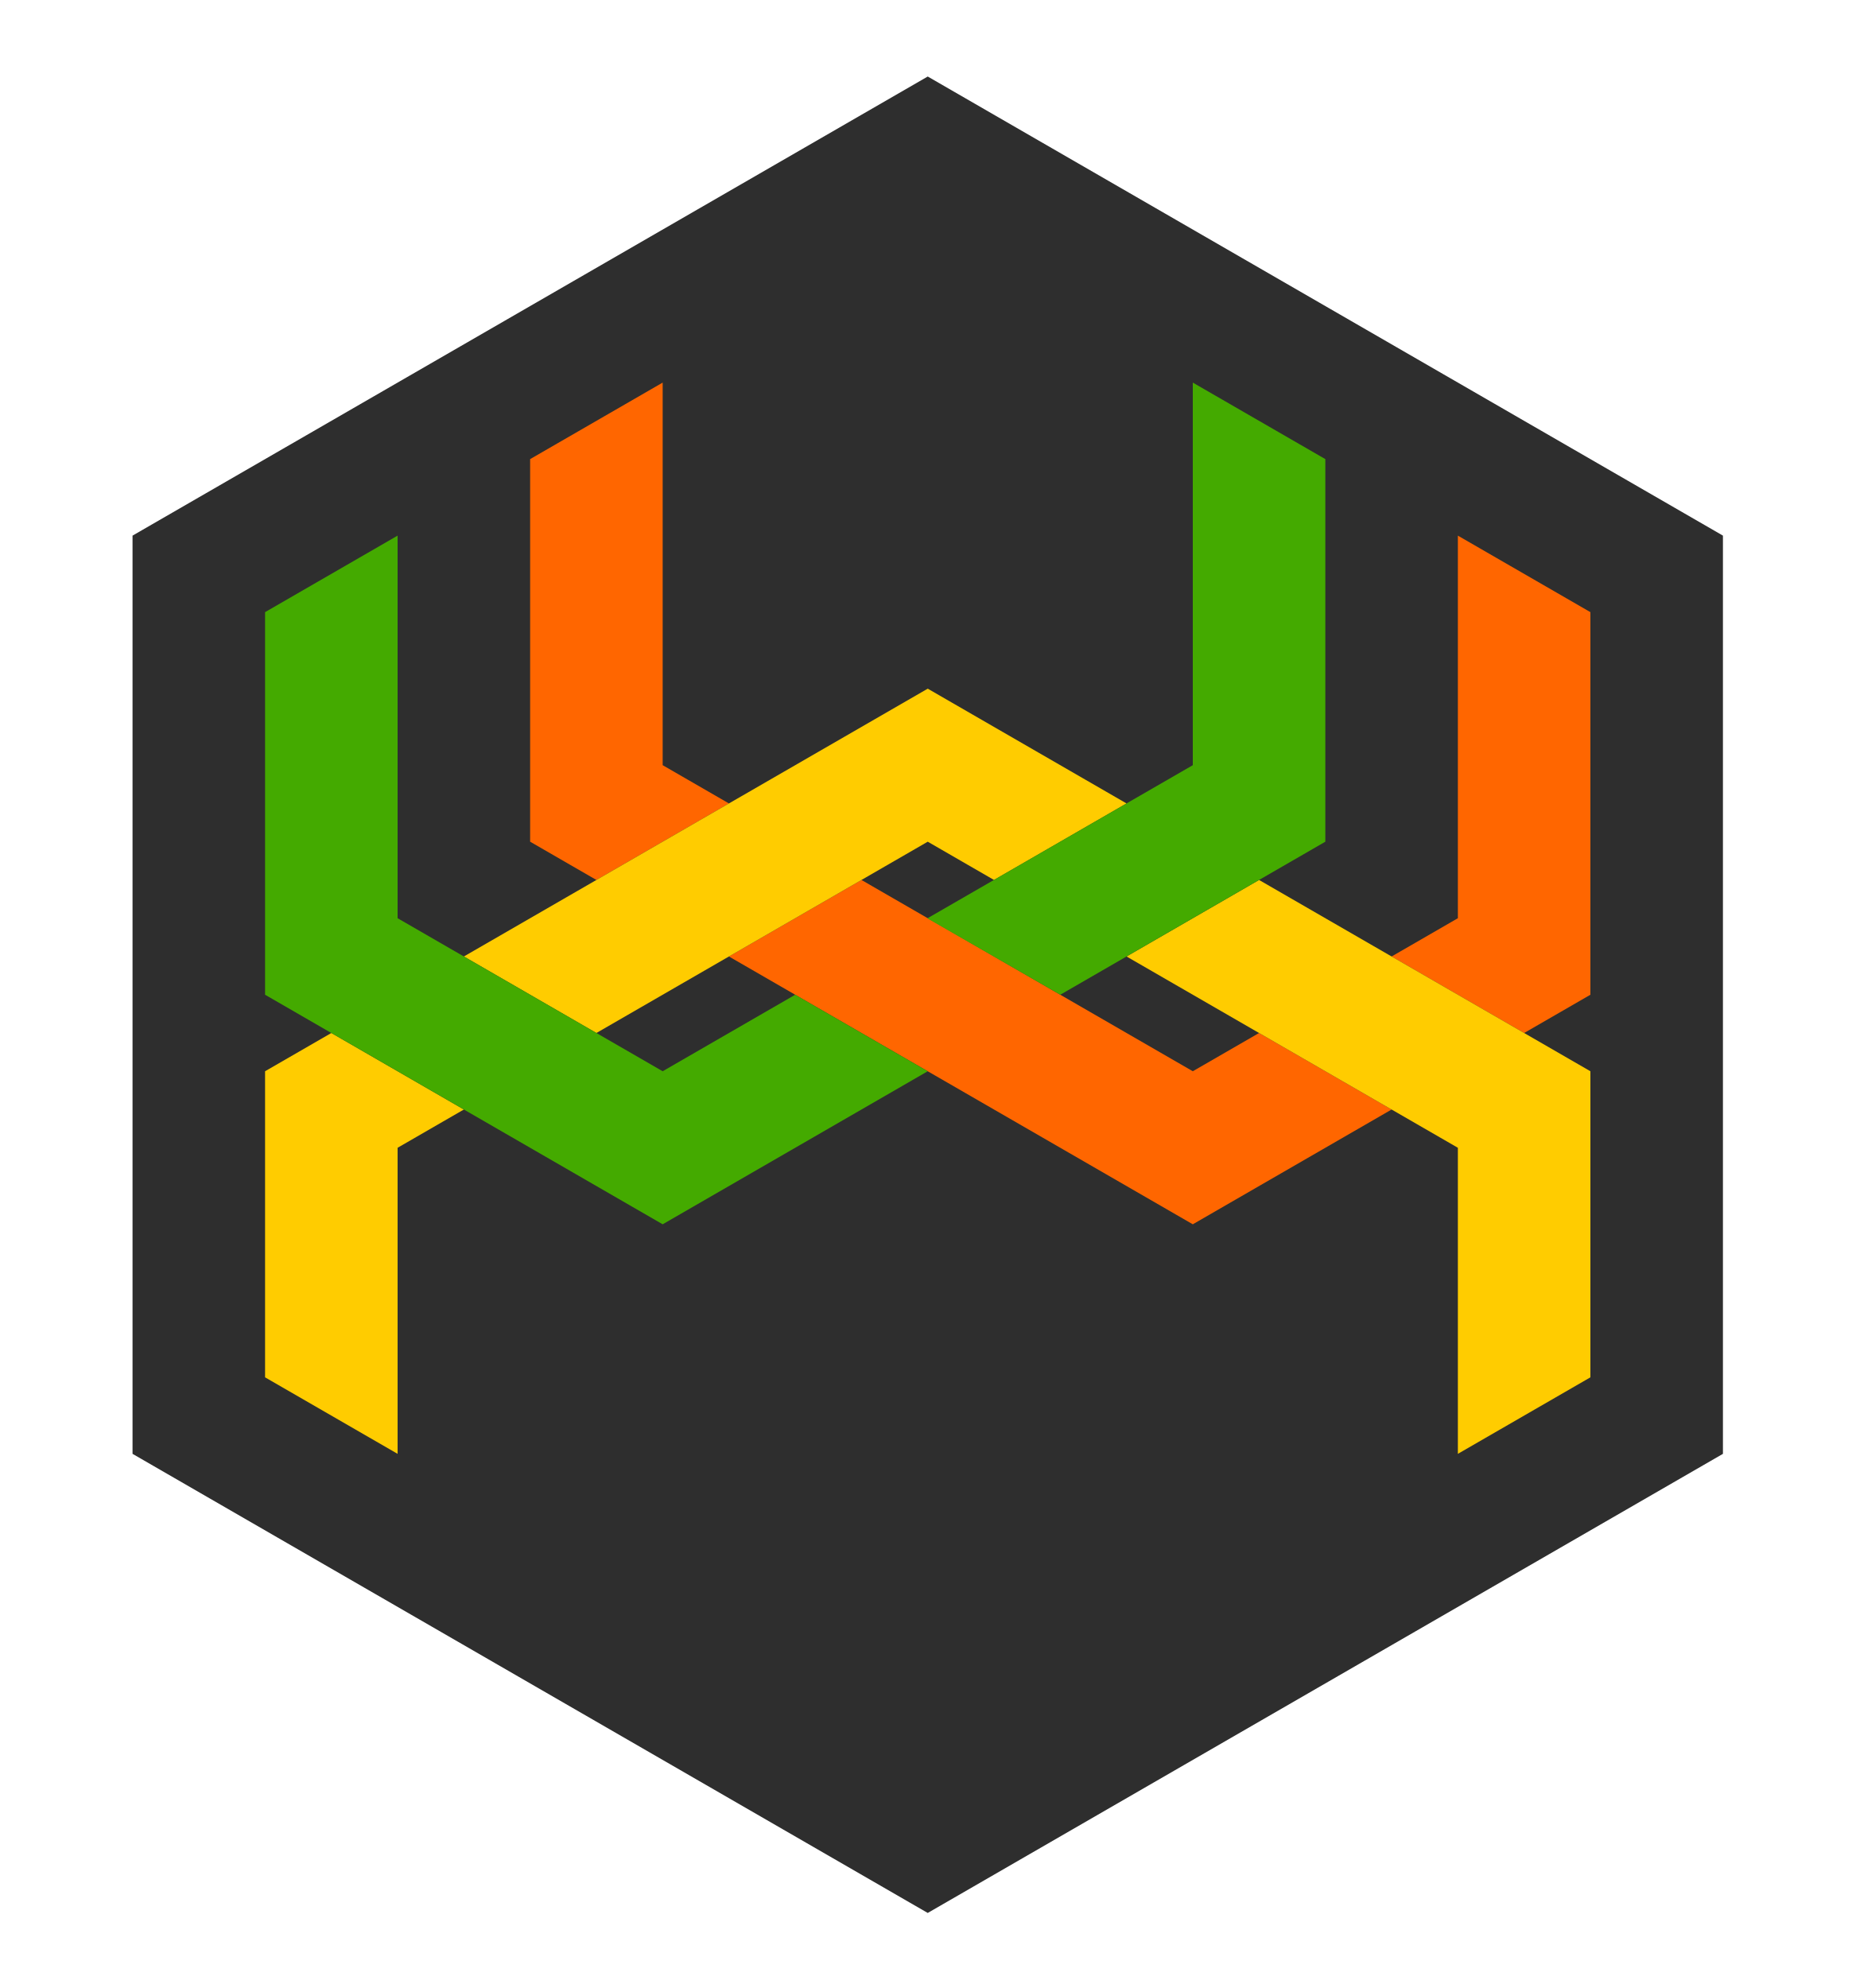
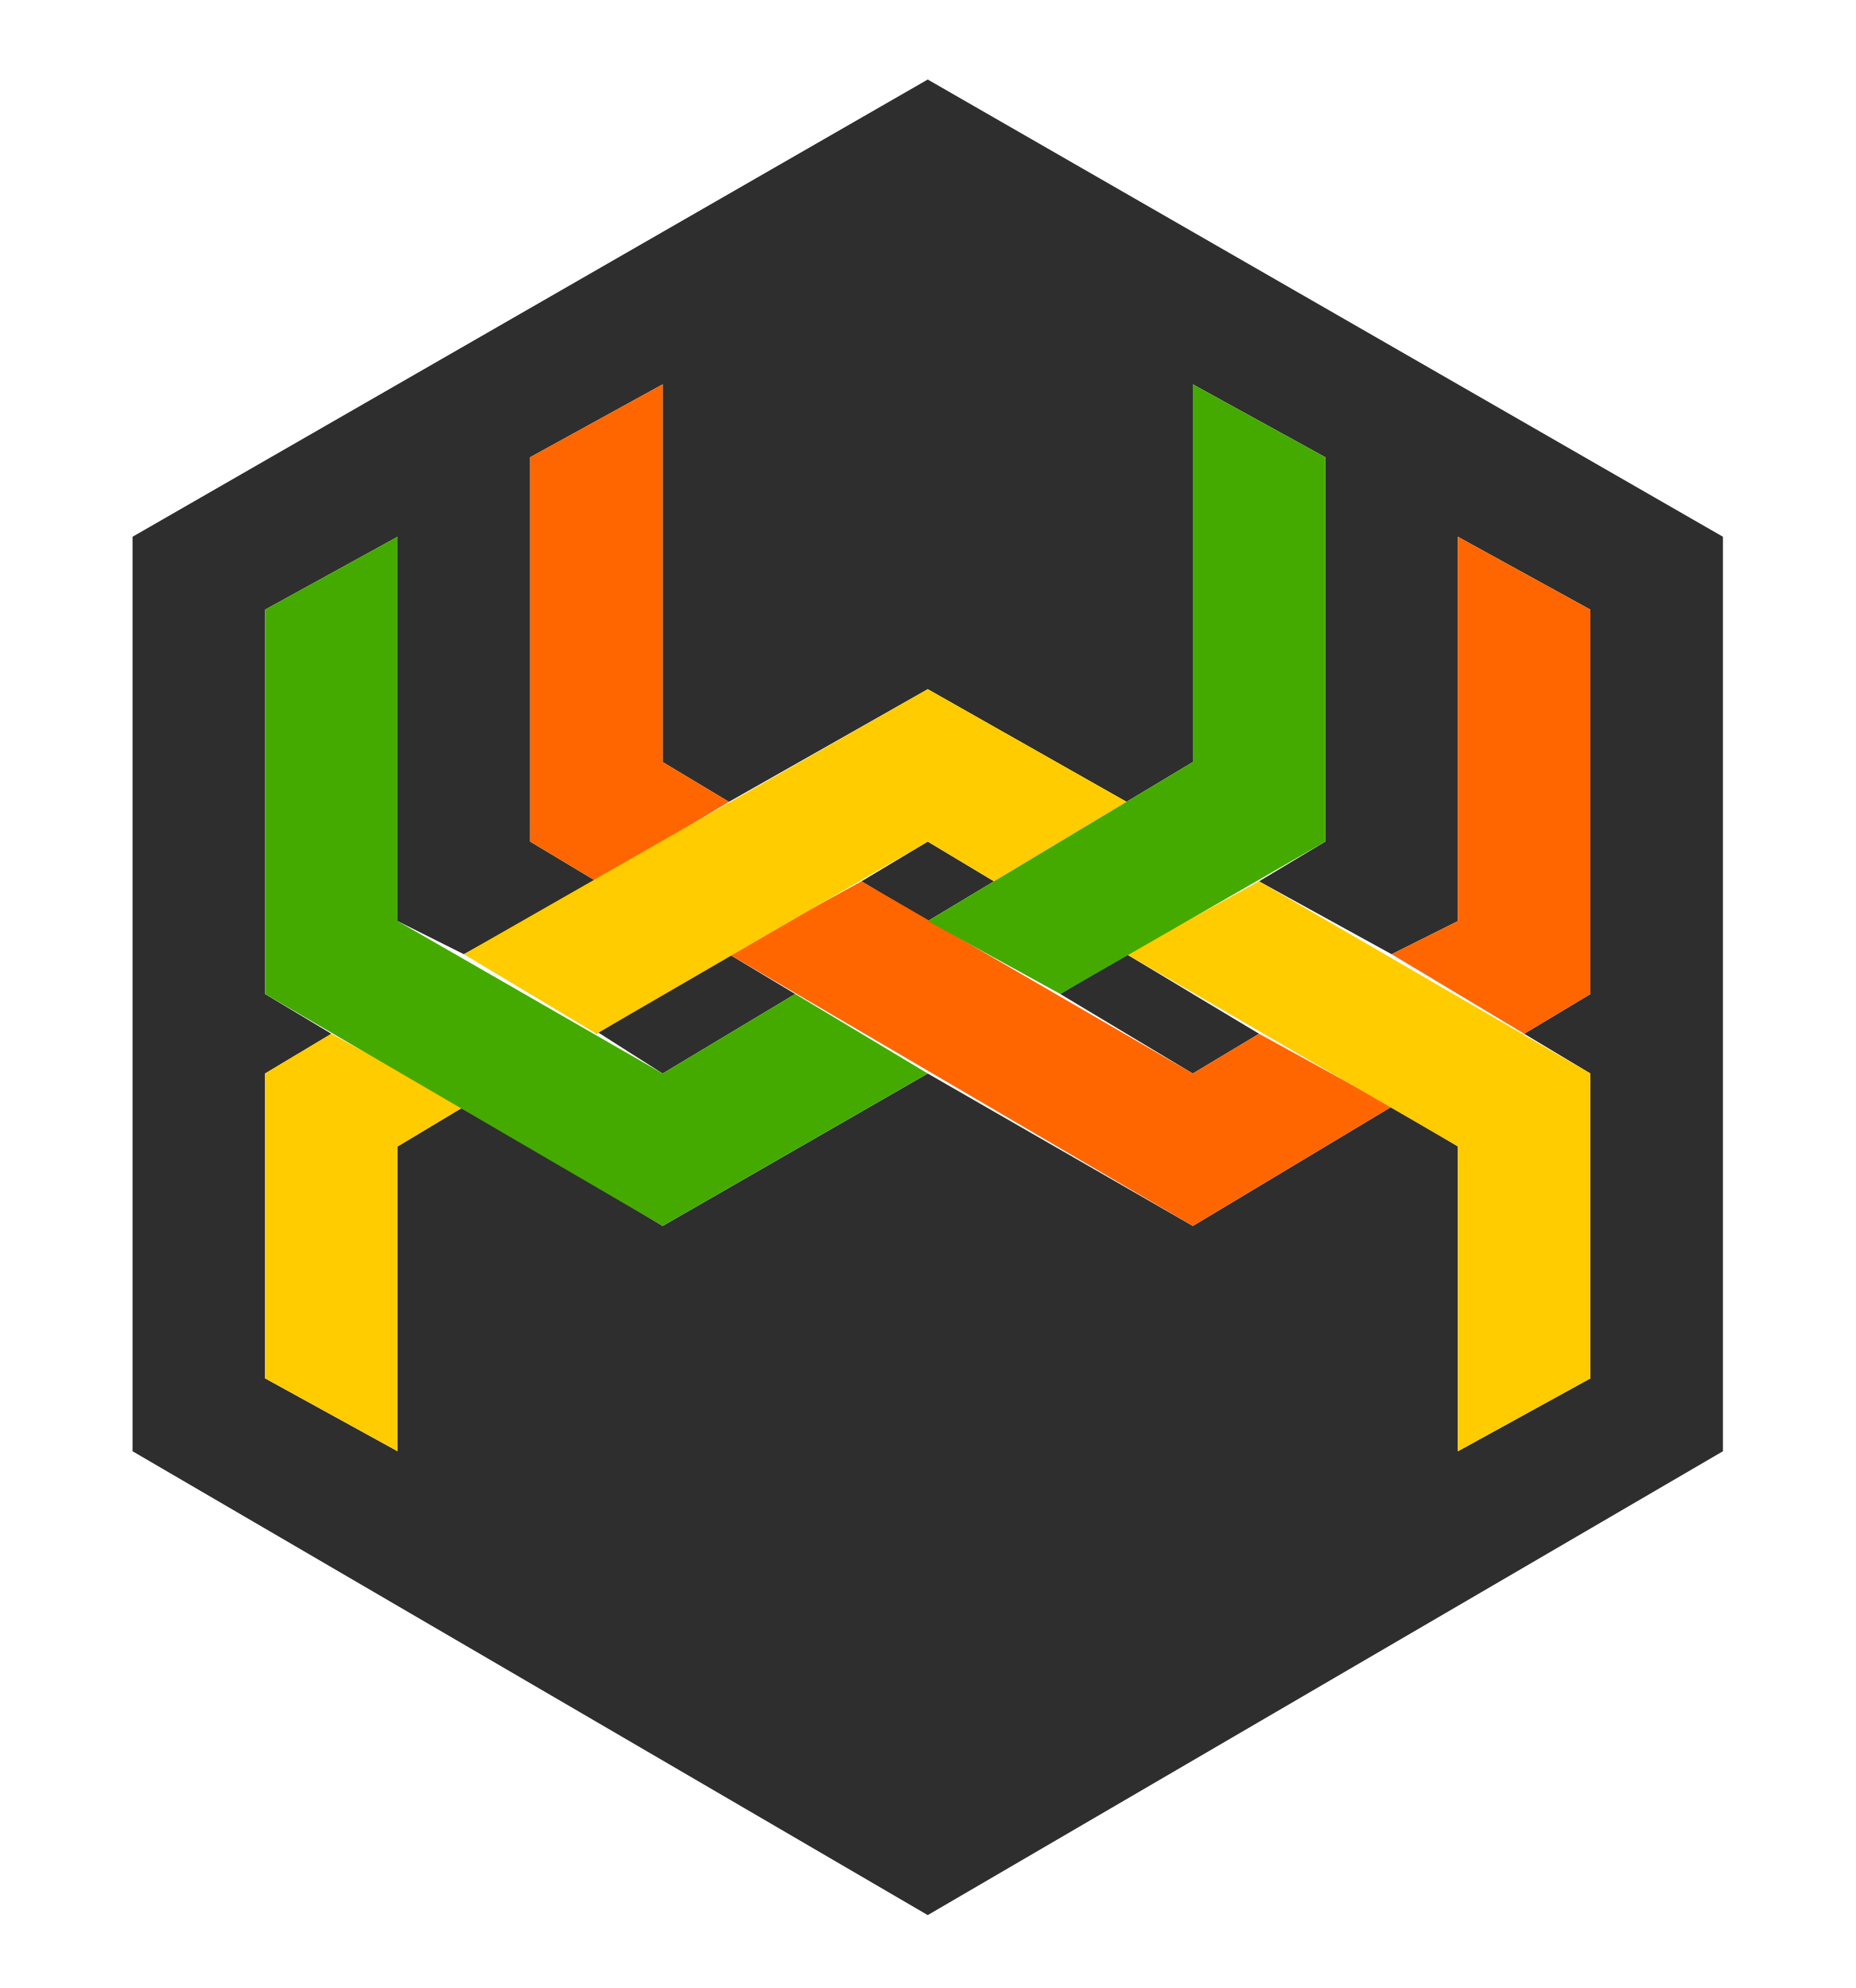
<svg xmlns="http://www.w3.org/2000/svg" style="isolation:isolate" viewBox="0 0 280 300" width="280" height="300">
-   <defs>
-     <clipPath id="_clipPath_U7RmxRYHwfABNpq3z5vLhdntVIJRjLk7">
-       <rect width="280" height="300" />
-     </clipPath>
-   </defs>
-   <g clip-path="url(#_clipPath_U7RmxRYHwfABNpq3z5vLhdntVIJRjLk7)">
-     <g style="isolation:isolate">
-       <path d=" M 260 219.393 L 140 288.675 L 20 219.393 L 20 80.829 L 140 11.547 L 260 80.829 L 260 219.393 Z " fill="rgb(46,46,46)" />
-     </g>
-     <g style="isolation:isolate">
-       <path d=" M 190 155.885 L 180 161.658 L 130 132.791 L 110 144.338 L 180 184.752 L 210 167.432 M 230 155.885 L 240 150.111 L 240 92.376 L 220 80.829 L 220 138.564 Q 213.903 142.084 210 144.338 M 110 121.244 L 100 115.47 L 100 57.735 L 80 69.282 L 80 127.017 L 90 132.791" fill-rule="evenodd" fill="rgb(255,102,0)" />
-       <path d=" M 70 167.432 L 60 173.205 L 60 219.393 L 40 207.846 L 40 161.658 L 50 155.885 M 70 144.338 L 140 103.923 L 170 121.244 L 170 121.244 L 150 132.791 L 140 127.017 L 90 155.885 M 170 144.338 L 220 173.205 L 220 219.393 L 240 207.846 L 240 161.658 L 190 132.791 L 170 144.338 Z " fill-rule="evenodd" fill="rgb(255,204,0)" />
-       <path d=" M 120 150.111 L 100 161.658 L 60 138.564 L 60 80.829 L 40 92.376 L 40 150.111 L 100 184.752 L 140 161.658 L 120 150.111 L 120 150.111 Z  M 160 150.111 L 200 127.017 L 200 69.282 L 180 57.735 L 180 115.47 L 139.943 138.583 L 160 150.111 Z " fill="rgb(68,170,0)" />
-     </g>
+   <path d=" M 260 219 L 140 289 L 20 219 L 20 81 L 140 12 L 260 81 L 260 219 Z  M 110 144 L 90 156 L 89 155 L 100 162 L 120 150 L 120 150 L 120 150 L 110 144 L 110 144 L 110 144 Z  M 150 133 L 140 127 L 130 133 L 140 139 L 150 133 L 150 133 L 150 133 Z  M 160 150 L 180 162 L 190 156 L 170 144 L 160 150 L 160 150 L 160 150 L 160 150 L 160 150 Z  M 140 162 L 180 185 L 210 167 L 220 173 L 220 219 L 240 208 L 240 162 L 230 156 L 240 150 L 240 92 L 220 81 L 220 139 L 210 144 L 210 144 L 190 133 L 200 127 L 200 69 L 180 58 L 180 115 L 170 121 L 140 104 L 110 121 L 100 115 L 100 58 L 80 69 L 80 127 L 90 133 L 70 144 L 60 139 L 60 81 L 40 92 L 40 150 L 50 156 L 50 156 L 40 162 L 40 208 L 60 219 L 60 173 L 70 167 L 100 185 L 140 162 L 140 162 L 140 162 Z " fill-rule="evenodd" fill="rgb(46,46,46)" />
+   <g>
+     <path d=" M 190 156 L 180 162 L 130 133 L 110 144 L 180 185 L 210 167 M 230 156 L 240 150 L 240 92 L 220 81 L 220 139 Q 214 142 210 144 M 110 121 L 100 115 L 100 58 L 80 69 L 80 127 L 90 133" fill-rule="evenodd" fill="rgb(255,102,0)" />
+     <path d=" M 70 167 L 60 173 L 60 219 L 40 208 L 40 162 L 50 156 M 70 144 L 140 104 L 170 121 L 170 121 L 150 133 L 140 127 L 90 156 M 170 144 L 220 173 L 220 219 L 240 208 L 240 162 L 190 133 L 170 144 Z " fill-rule="evenodd" fill="rgb(255,204,0)" />
+     <path d=" M 120 150 L 100 162 L 60 139 L 60 81 L 40 92 L 40 150 L 100 185 L 140 162 L 120 150 L 120 150 Z  M 160 150 L 200 127 L 200 69 L 180 58 L 180 115 L 140 139 L 160 150 Z " fill="rgb(68,170,0)" />
  </g>
</svg>
